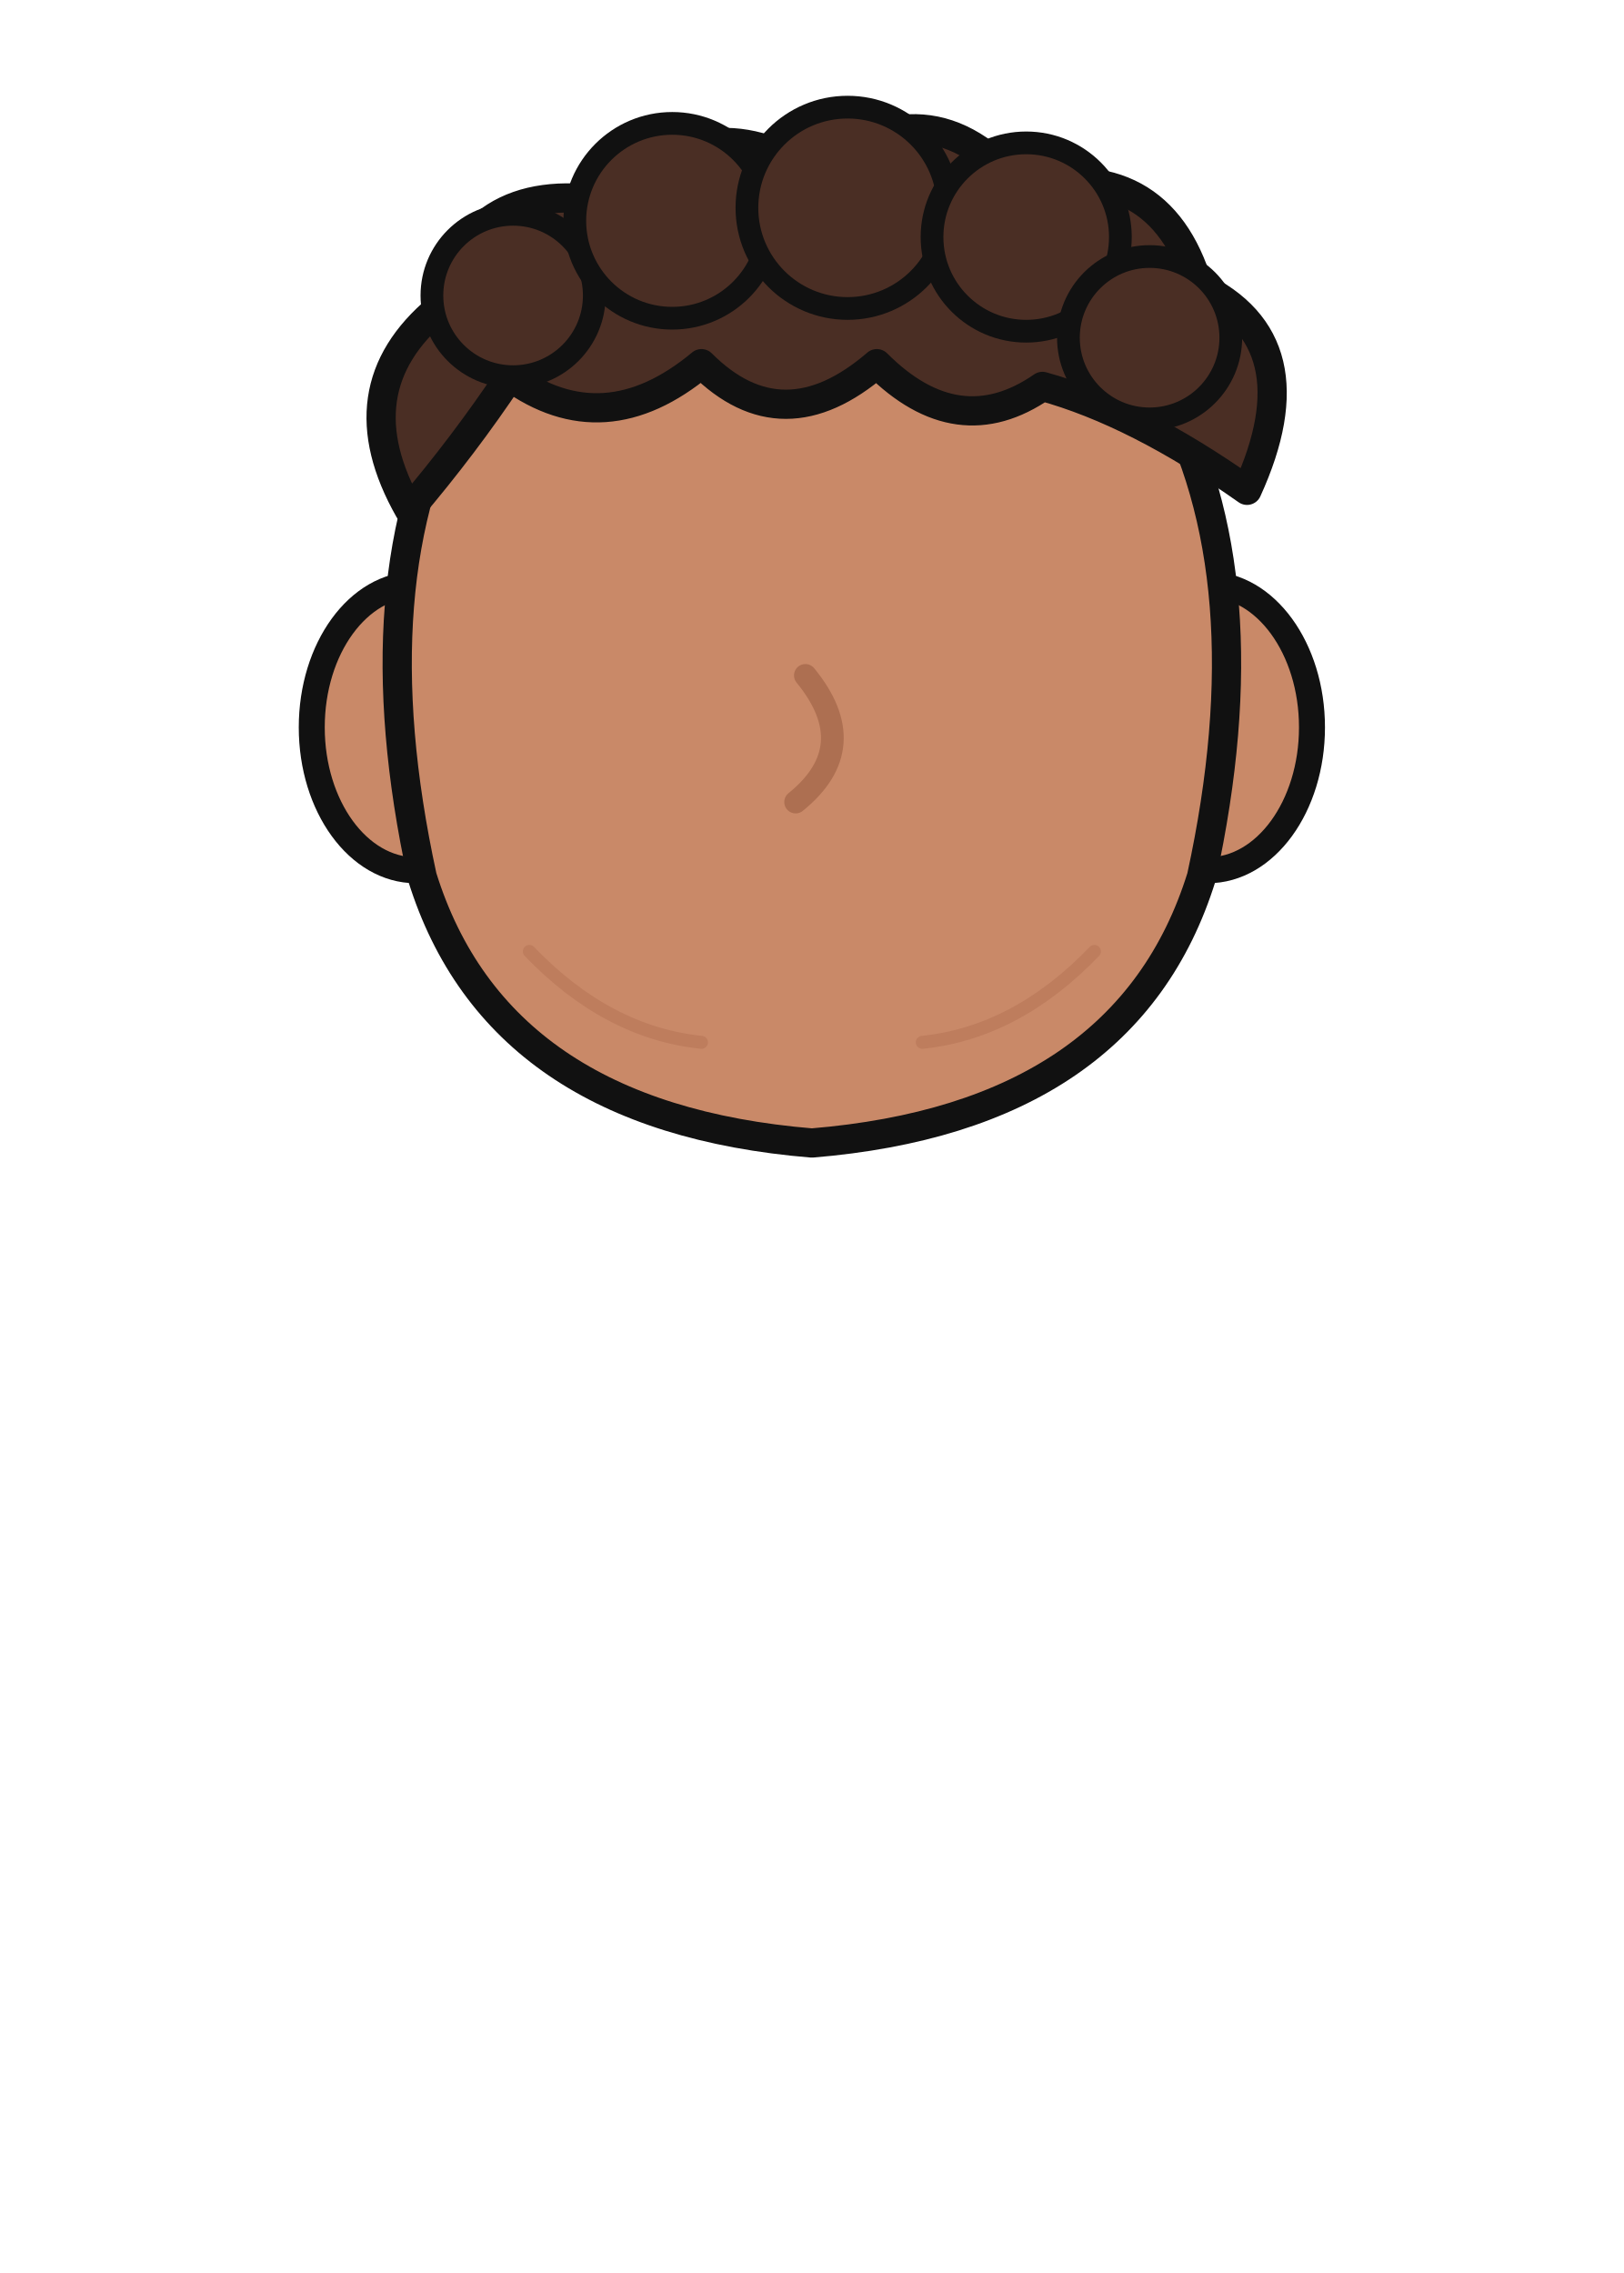
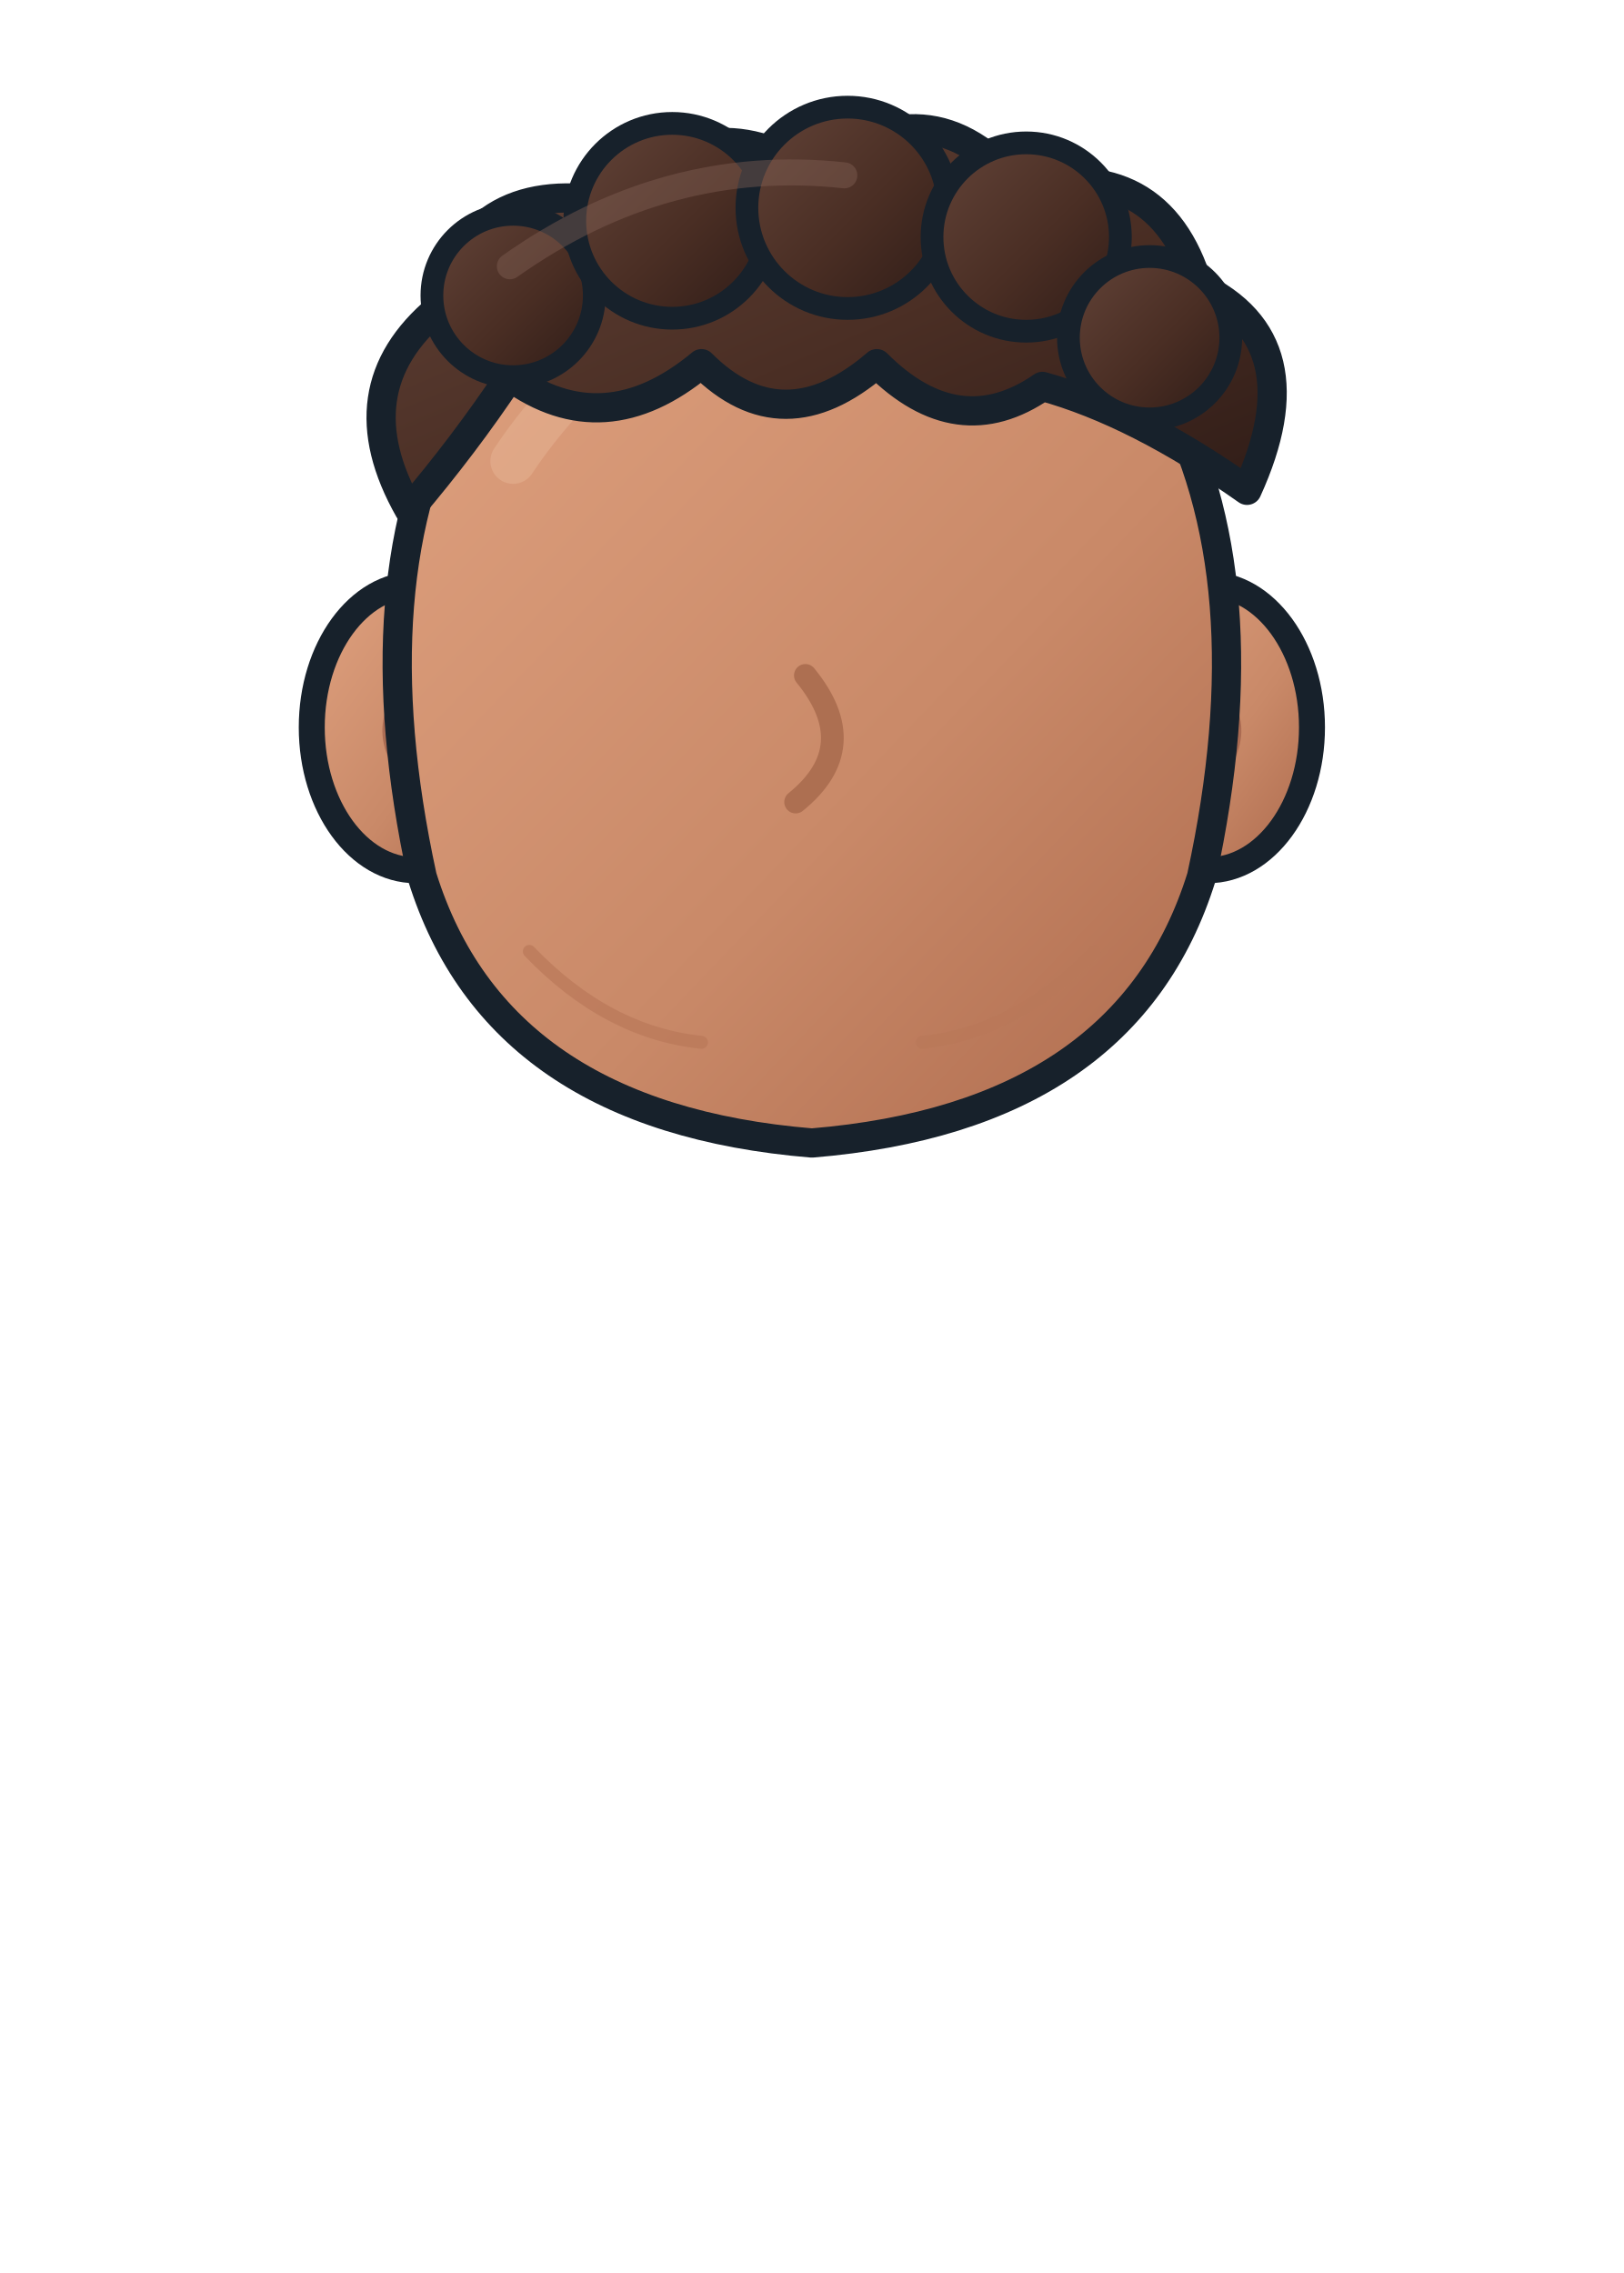
<svg xmlns="http://www.w3.org/2000/svg" viewBox="0 0 500 700" width="500" height="700">
-   <ellipse cx="128" cy="224" rx="32" ry="44" fill="#C98968" stroke="#111111" stroke-width="8" />
-   <ellipse cx="372" cy="224" rx="32" ry="44" fill="#C98968" stroke="#111111" stroke-width="8" />
-   <path d="M142 120 Q250 54 358 120 Q390 178 370 270 Q347 344 250 352 Q153 344 130 270 Q110 178 142 120 Z" fill="#C98968" stroke="#111111" stroke-width="9" stroke-linejoin="round" />
+   <defs>
+     <linearGradient id="skin" x1="0" y1="0" x2="1" y2="1">
+       <stop offset="0" stop-color="#DFA17F" />
+       <stop offset="0.58" stop-color="#C98968" />
+       <stop offset="1" stop-color="#AD6A4D" />
+     </linearGradient>
+     <linearGradient id="hair" x1="0" y1="0" x2="1" y2="1">
+       <stop offset="0" stop-color="#624338" />
+       <stop offset="0.55" stop-color="#4A2E24" />
+       <stop offset="1" stop-color="#2F1C17" />
+     </linearGradient>
+   </defs>
+   <ellipse cx="128" cy="224" rx="32" ry="44" fill="url(#skin)" stroke="#17212B" stroke-width="8" />
+   <ellipse cx="372" cy="224" rx="32" ry="44" fill="url(#skin)" stroke="#17212B" stroke-width="8" />
+   <path d="M128 209 Q111 225 129 243" fill="none" stroke="#9F6049" stroke-width="4" stroke-linecap="round" opacity="0.72" />
+   <path d="M372 209 Q389 225 371 243" fill="none" stroke="#9F6049" stroke-width="4" stroke-linecap="round" opacity="0.72" />
+   <path d="M142 120 Q250 54 358 120 Q390 178 370 270 Q347 344 250 352 Q153 344 130 270 Q110 178 142 120 Z" fill="url(#skin)" stroke="#17212B" stroke-width="9" stroke-linejoin="round" />
+   <path d="M158 142 Q184 103 224 90" fill="none" stroke="#EEC0A2" stroke-width="14" stroke-linecap="round" opacity="0.34" />
  <path d="M248 208 Q266 230 245 247" fill="none" stroke="#AD6F51" stroke-width="7" stroke-linecap="round" />
-   <path d="M126 157 Q105 120 135 95 Q144 55 187 62 Q217 31 250 53 Q286 24 314 58 Q357 48 369 88 Q405 105 384 151 Q350 127 321 119 Q295 137 270 112 Q241 137 216 112 Q186 137 157 116 Q143 137 126 157 Z" fill="#4A2E24" stroke="#111111" stroke-width="9" stroke-linejoin="round" />
-   <circle cx="158" cy="91" r="25" fill="#4A2E24" stroke="#111111" stroke-width="7" />
-   <circle cx="207" cy="68" r="30" fill="#4A2E24" stroke="#111111" stroke-width="7" />
-   <circle cx="261" cy="64" r="31" fill="#4A2E24" stroke="#111111" stroke-width="7" />
-   <circle cx="316" cy="73" r="29" fill="#4A2E24" stroke="#111111" stroke-width="7" />
-   <circle cx="354" cy="104" r="25" fill="#4A2E24" stroke="#111111" stroke-width="7" />
+   <path d="M126 157 Q105 120 135 95 Q144 55 187 62 Q217 31 250 53 Q286 24 314 58 Q357 48 369 88 Q405 105 384 151 Q350 127 321 119 Q295 137 270 112 Q241 137 216 112 Q186 137 157 116 Q143 137 126 157 Z" fill="url(#hair)" stroke="#17212B" stroke-width="9" stroke-linejoin="round" />
+   <circle cx="158" cy="91" r="25" fill="url(#hair)" stroke="#17212B" stroke-width="7" />
+   <circle cx="207" cy="68" r="30" fill="url(#hair)" stroke="#17212B" stroke-width="7" />
+   <circle cx="261" cy="64" r="31" fill="url(#hair)" stroke="#17212B" stroke-width="7" />
+   <circle cx="316" cy="73" r="29" fill="url(#hair)" stroke="#17212B" stroke-width="7" />
+   <circle cx="354" cy="104" r="25" fill="url(#hair)" stroke="#17212B" stroke-width="7" />
+   <path d="M157 82 Q205 48 260 54" fill="none" stroke="#846156" stroke-width="8" stroke-linecap="round" opacity="0.42" />
  <path d="M163 293 Q187 318 216 321" fill="none" stroke="#B97859" stroke-width="4" stroke-linecap="round" opacity="0.7" />
  <path d="M337 293 Q313 318 284 321" fill="none" stroke="#B97859" stroke-width="4" stroke-linecap="round" opacity="0.7" />
</svg>
